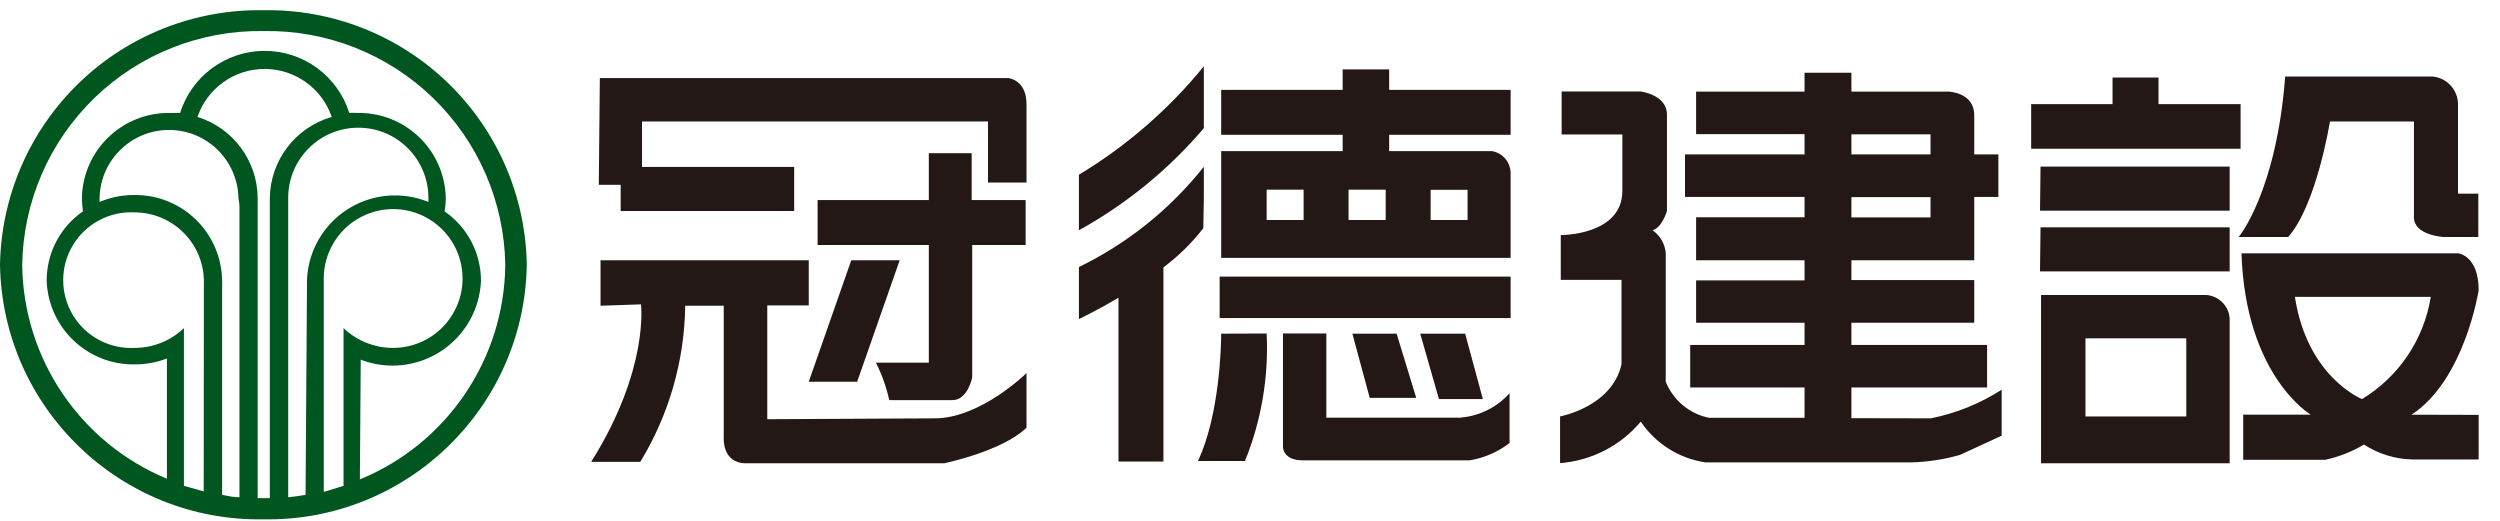
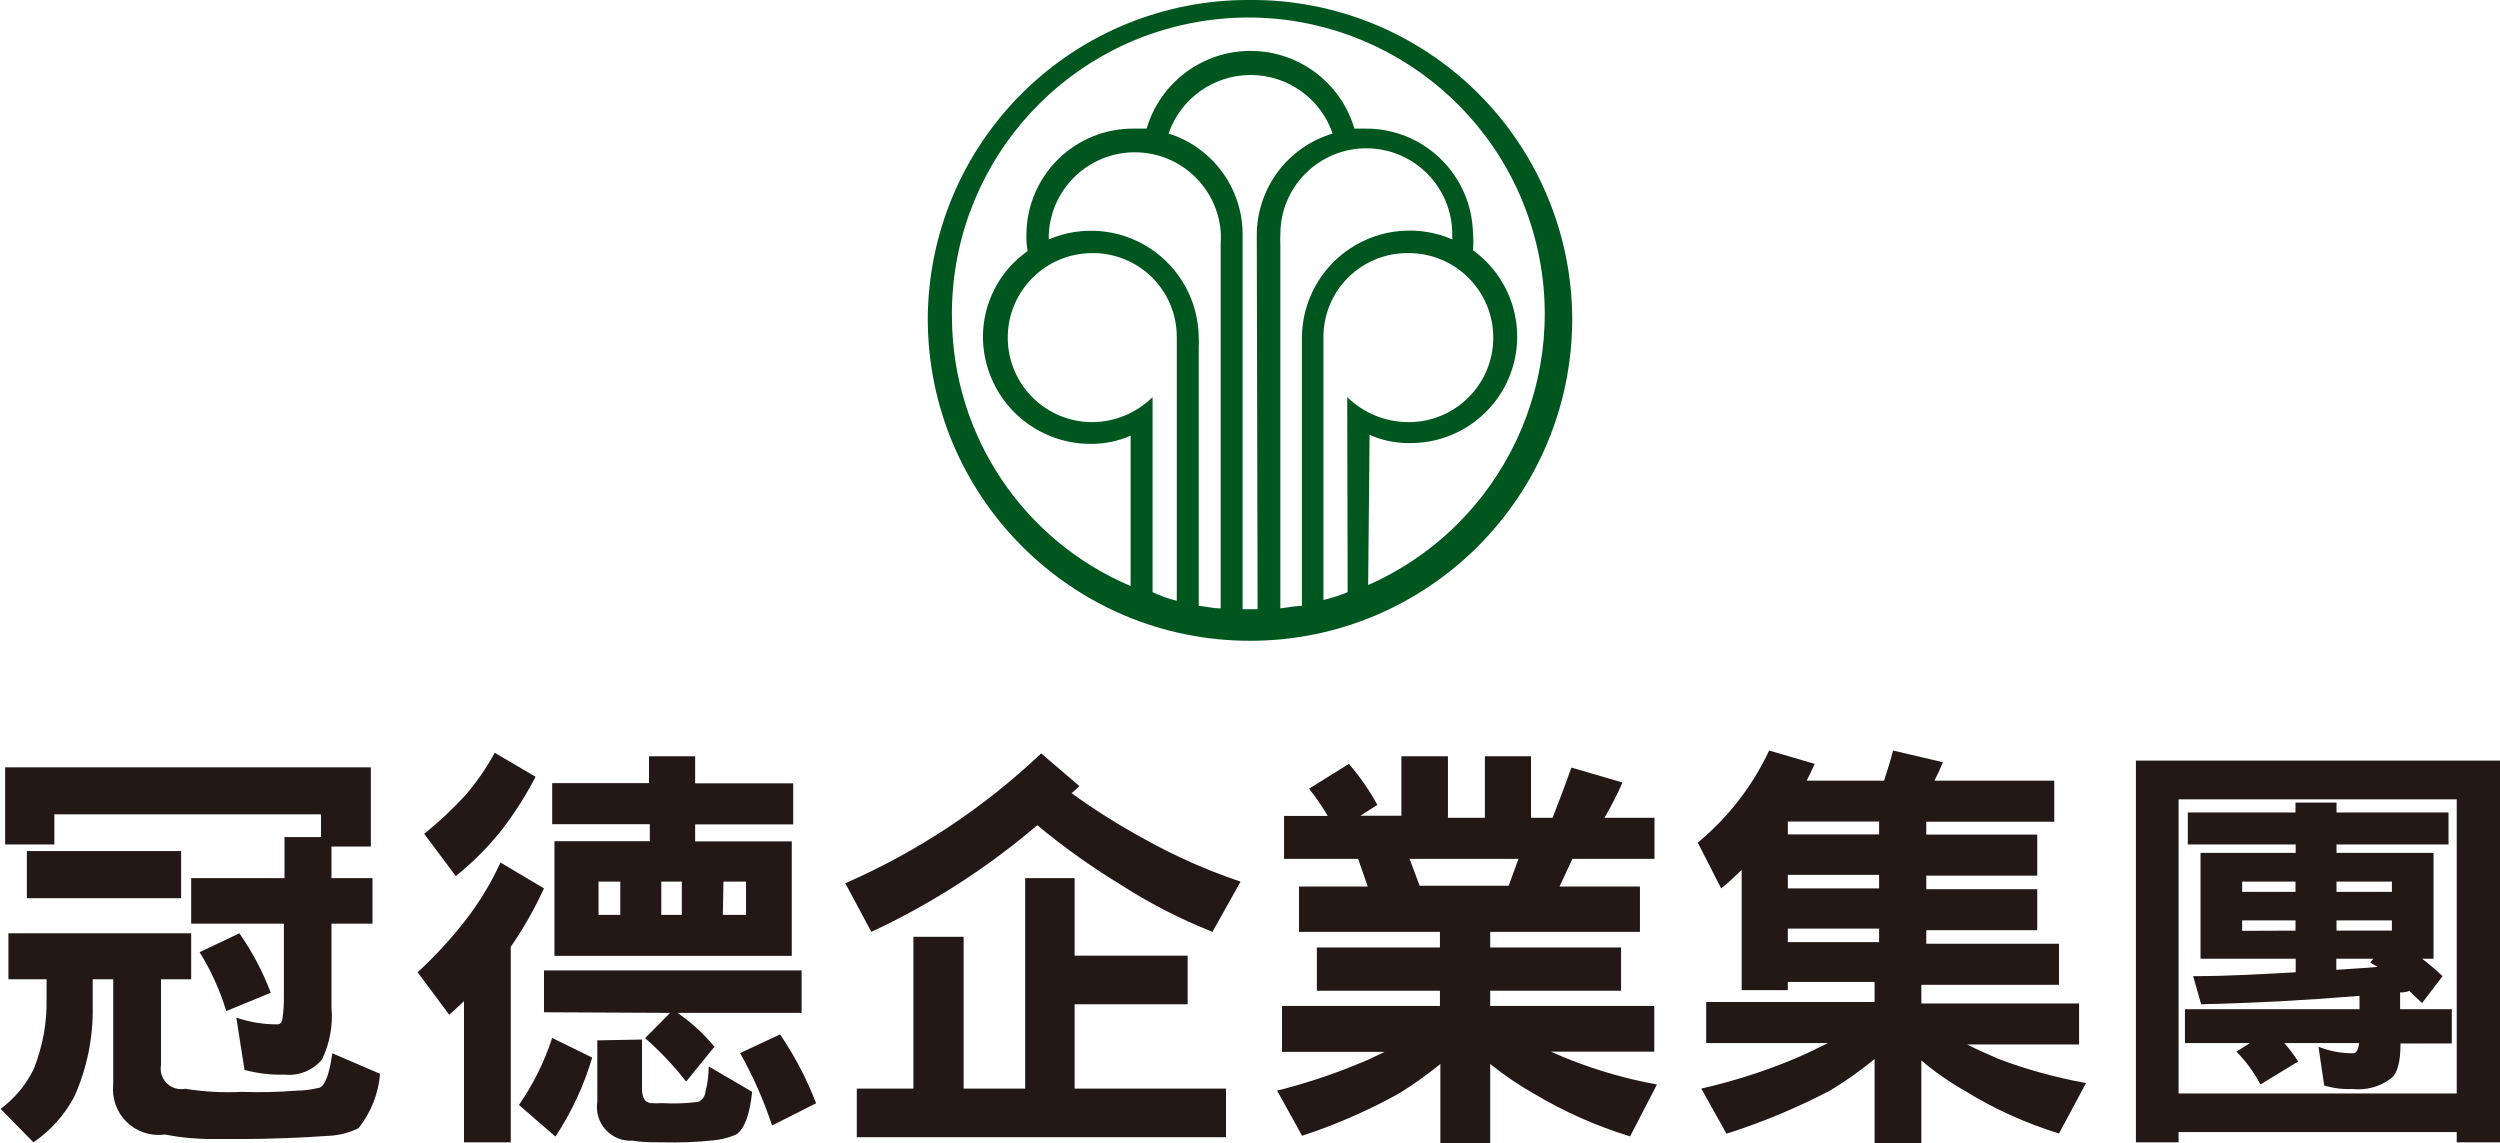
- <svg xmlns="http://www.w3.org/2000/svg" id="圖層_1" data-name="圖層 1" viewBox="0 0 144.08 30">
+ <svg xmlns="http://www.w3.org/2000/svg" id="圖層_1" data-name="圖層 1" viewBox="0 0 121.88 55.69">
  <defs>
-     <style>.cls-1{fill:#231815;}.cls-2{fill:#00561f;}</style>
+     <style>.cls-1{fill:#00561f;}.cls-2{fill:#231815;}</style>
  </defs>
-   <path class="cls-1" d="M58.11,4.5H34.57l-.06,6.15h1.26v1.51h10V9.62H37V7H56.94v3.52h2.22V6C59.16,4.59,58.11,4.5,58.11,4.5ZM53.53,8.83v2.7H47.12v2.59h6.41V20.9H50.48a9.25,9.25,0,0,1,.77,2.16h3.64c.89,0,1.14-1.31,1.14-1.31V14.12h3.08V11.53H56V8.83ZM49.4,22,51.85,15H49.06l-2.45,7Zm-5.18,2.16V17.6h2.39V15h-12v2.62l2.33-.08s.49,3.73-2.87,9.08H36.9a17.72,17.72,0,0,0,2.59-9h2.22v7.6S41.6,26.7,43,26.7H54.41s3.33-.68,4.75-2.05V21.5s-2.64,2.61-5.29,2.61Zm26.07-5.83H87.06V15.94H70.29ZM80.06,4H77.38V5.18h-7V7.77h7v.94h-7v6.15H87.06V10A1.3,1.3,0,0,0,86,8.71H80.06V7.77h7V5.18h-7Zm-4.93,8.68H73V10.93h2.13Zm7.32-1.74h2.13v1.74H82.45Zm-2.59,1.74H77.72V10.93h2.14Zm.63,6.55H77.94l1,3.7h2.68Zm3.75,4.84h-7.8V19.22h-2.5v6.55s0,.76,1.14.76H84.7a5.09,5.09,0,0,0,2.3-1V22.66A4.24,4.24,0,0,1,84.24,24.06Zm.2-4.84H81.85L82.93,23h2.53Zm-14.06,0c0,.62-.08,4.67-1.34,7.34h2.71A17.33,17.33,0,0,0,73,19.22Zm-1-7.87V9.61a20.79,20.79,0,0,1-7.2,5.78v3c.16-.08,1.1-.53,2.28-1.23v9.44h2.59V15.41a12,12,0,0,0,2.3-2.26Zm0-4h0V3.82a27.77,27.77,0,0,1-7.2,6.25v3.2A25.86,25.86,0,0,0,69.41,7.35Zm37.32,16.74V22.33h7.82V19.88h-7.82V18.6h7.08V16.14h-7.08V15h7.08V11.35h1.39V8.9h-1.39V6.64c0-1.32-1.48-1.36-1.48-1.36h-5.6V4.19H104V5.28H97.75V7.73H104V8.9H97.11v2.45H104v1.17H97.75V15H104v1.16H97.75V18.6H104v1.28H97.41v2.45H104v1.75l-5.5,0A3.42,3.42,0,0,1,96,22v-7.1a1.79,1.79,0,0,0-.76-1.63c.55-.15.83-1.11.83-1.11V6.61c0-1.17-1.54-1.34-1.54-1.34H90V7.75h3.5V11c0,2.57-3.55,2.55-3.55,2.55v2.58h3.5V21c-.55,2.45-3.54,3-3.54,3v2.69a6.74,6.74,0,0,0,4.65-2.39,5.46,5.46,0,0,0,3.74,2.35h11.83a11.41,11.41,0,0,0,2.82-.43l2.41-1.11V22.46a11.85,11.85,0,0,1-4.08,1.65Zm0-16.36h4.56V8.9h-4.56Zm0,3.62h4.56v1.17h-4.56Zm10.87.78h10.93V9.6H117.6Zm0,3.5h10.93V13.1H117.6ZM127.13,17h-9.5l0,9.7H128.5V18.51A1.45,1.45,0,0,0,127.13,17ZM126,24h-5.81V19.5H126Zm8.28-17h4.84v5.52c0,1.05,1.71,1.14,1.71,1.14h2V11.16h-1.17V6a1.61,1.61,0,0,0-1.48-1.59h-8.48c-.51,6.66-2.68,9.25-2.68,9.25h2.85C133.51,11.82,134.28,7,134.28,7Zm4.7,16.9c3.07-2,3.87-7.17,3.87-7.17,0-2-1.17-2.13-1.17-2.13h-12.5c.24,7.11,4,9.3,4,9.3h-3.9V26.5H134a7.35,7.35,0,0,0,2.24-.88,5.33,5.33,0,0,0,2.82.86h3.79V23.91ZM136.13,23s-3.16-1.25-3.87-5.89h7.83A8.45,8.45,0,0,1,136.13,23Zm-7-17h-4.73V4.47h-2.65V6h-4.69V8.57h12.07Z" />
-   <path class="cls-2" d="M15.2.59A14.93,14.93,0,0,0,0,15.27,14.93,14.93,0,0,0,15.2,29.93,14.92,14.92,0,0,0,30.36,15.27,14.91,14.91,0,0,0,15.2.59ZM11.74,28.32,10.6,28V18.91a4.1,4.1,0,0,1-2.85,1.14,3.91,3.91,0,1,1,0-7.81,4,4,0,0,1,4,3.91ZM13.8,11.87V28.66c-.35,0-.68-.08-1-.14V16.61a3.33,3.33,0,0,0,0-.46,5,5,0,0,0-5.06-4.91,5,5,0,0,0-2,.4,2.12,2.12,0,0,1,0-.24,4,4,0,0,1,4-3.91,4,4,0,0,1,4,3.91A3.77,3.77,0,0,1,13.8,11.87Zm1.75,16.84c-.11,0-.22,0-.35,0s-.23,0-.35,0V11.4a4.93,4.93,0,0,0-3.47-4.66,4.09,4.09,0,0,1,7.74,0,4.93,4.93,0,0,0-3.57,4.69Zm2.06-.19c-.32.06-.67.1-1,.14V11.87c0-.17,0-.31,0-.47a4,4,0,0,1,8.08,0,2,2,0,0,1,0,.24,5.08,5.08,0,0,0-7,4.51c0,.16,0,.32,0,.46ZM19.8,28l-1.14.35V16.15a4,4,0,1,1,4,3.9,4.12,4.12,0,0,1-2.86-1.14Zm.94-.34.05-6.93a5.1,5.1,0,0,0,6.93-4.55,4.86,4.86,0,0,0-2.1-4,3.94,3.94,0,0,0,.07-.77,5,5,0,0,0-5.07-4.9,3.93,3.93,0,0,0-.49,0,5.11,5.11,0,0,0-9.75,0l-.59,0a5,5,0,0,0-5.07,4.9,6.48,6.48,0,0,0,.06.77,4.85,4.85,0,0,0-2.09,4A5,5,0,0,0,7.75,21a5.09,5.09,0,0,0,1.87-.34l0,6.93A13.51,13.51,0,0,1,1.28,15.27,13.69,13.69,0,0,1,15.2,1.79,13.69,13.69,0,0,1,29.12,15.27,13.51,13.51,0,0,1,20.74,27.63Z" />
+   <path class="cls-1" d="M60.91.13A15.61,15.61,0,0,0,45.2,15.66a15.71,15.71,0,0,0,31.42,0A15.6,15.6,0,0,0,60.91.13ZM57.34,29.42A6.05,6.05,0,0,1,56.16,29V19.49a4.22,4.22,0,0,1-2.94,1.22,4.12,4.12,0,1,1,0-8.24,4.08,4.08,0,0,1,4.12,4.1Zm2.14-17.36V29.79c-.38,0-.73-.1-1.07-.12V17.06a3.85,3.85,0,0,0,0-.49A5.25,5.25,0,0,0,51.1,11.8v-.25a4.2,4.2,0,0,1,8.39,0C59.49,11.75,59.49,11.84,59.48,12.06Zm1.8,17.77c-.12,0-.24,0-.37,0s-.2,0-.36,0V11.55a5.16,5.16,0,0,0-3.61-4.91,4.23,4.23,0,0,1,8,0,5.18,5.18,0,0,0-3.7,5Zm2.11-.16c-.28,0-.67.08-1,.12V12.06a4.75,4.75,0,0,1,0-.51,4.19,4.19,0,0,1,8.38,0v.25a5.25,5.25,0,0,0-7.33,4.77v13.1ZM65.67,29a7.74,7.74,0,0,1-1.18.38V16.57a4.09,4.09,0,0,1,4.16-4.1,4.12,4.12,0,1,1,0,8.24,4.28,4.28,0,0,1-3-1.22Zm1-.34.07-7.33a4.65,4.65,0,0,0,1.94.4,5.19,5.19,0,0,0,3.1-9.4,4.3,4.3,0,0,0,0-.82A5.21,5.21,0,0,0,66.54,6.4H66a5.28,5.28,0,0,0-10.13,0h-.6a5.19,5.19,0,0,0-5.26,5.15,3.6,3.6,0,0,0,.06.82,5.11,5.11,0,0,0-2.18,4.2,5.24,5.24,0,0,0,5.29,5.2,4.74,4.74,0,0,0,1.91-.4l0,7.33a14.28,14.28,0,0,1-8.71-13,14.45,14.45,0,1,1,20.18,13Z" transform="translate(0.03 -0.13)" />
+   <path class="cls-2" d="M9.29,45.63v2.24H7.82v4.18A1,1,0,0,0,9,53.21a13,13,0,0,0,2.75.15,22.87,22.87,0,0,0,2.69-.06,4.55,4.55,0,0,0,1-.12c.34,0,.58-.6.73-1.7l2.33,1a4.91,4.91,0,0,1-1.05,2.65,3.63,3.63,0,0,1-1.39.37c-1.44.1-2.92.16-4.35.16H10.37A12.17,12.17,0,0,1,8,55.44,2.22,2.22,0,0,1,5.49,53V47.87h-1V49.2a10.32,10.32,0,0,1-.89,4.38,6.18,6.18,0,0,1-2,2.24L0,54.19A5.38,5.38,0,0,0,1.6,52.28a8.72,8.72,0,0,0,.64-3.48v-.93H.38V45.63Zm8.76-4.23H16.13v1.54h2v2.22h-2v4.08a4.83,4.83,0,0,1-.46,2.54,2.09,2.09,0,0,1-1.83.74,6.69,6.69,0,0,1-1.95-.23l-.4-2.55a6.13,6.13,0,0,0,2,.33c.13,0,.21-.07.25-.27a7,7,0,0,0,.07-1.12V45.16H9.29V42.94h4.55v-2h1.78V39.83h-13V41.3H.22V37.54H18.05Zm-9.25.22v2.3H1.28v-2.3Zm4.37,6.91L11,49.42A12,12,0,0,0,9.7,46.55l1.94-.92A13.13,13.13,0,0,1,13.17,48.53Z" transform="translate(0.03 -0.13)" />
+   <path class="cls-2" d="M26.49,43.44a18.87,18.87,0,0,1-1.62,2.85v9.53H22.59V48.94c-.28.27-.52.48-.72.66l-1.54-2.07A20.82,20.82,0,0,0,22.66,45a14.45,14.45,0,0,0,1.71-2.82ZM26.08,38a17.42,17.42,0,0,1-1.64,2.58,14.26,14.26,0,0,1-2.25,2.26l-1.54-2.06a18.3,18.3,0,0,0,2-1.87,12.16,12.16,0,0,0,1.44-2.08Zm2.76,13.69a14.37,14.37,0,0,1-1.79,3.85L25.27,54a12.64,12.64,0,0,0,1.62-3.27Zm-2.35-2.21V47.44H39.05v2.07H33a8.74,8.74,0,0,1,1.8,1.65l-1.38,1.7a15.27,15.27,0,0,0-2-2.12l1.22-1.23ZM33.86,37v1.32h4.78v2H33.86v.83h4.71v5.58H27V41.14h4.65v-.83H26.89v-2h4.72V37ZM31.27,50.81V53.2c0,.45.14.67.42.71a4.21,4.21,0,0,0,.56,0A9.48,9.48,0,0,0,34,53.85a.57.57,0,0,0,.36-.49,4.74,4.74,0,0,0,.16-1.24l2.12,1.24c-.12,1.09-.36,1.8-.78,2.08a3.63,3.63,0,0,1-1.07.28,18.51,18.51,0,0,1-2.53.1c-.56,0-1,0-1.44-.08a1.64,1.64,0,0,1-1.73-1.89v-3Zm-1.06-6.08V43.11H29.15v1.62Zm2,0h1V43.11h-1Zm3,0h1.13V43.11H35.24Zm4.52,9.2L37.61,55a19.93,19.93,0,0,0-1.56-3.53L38,50.56A16.14,16.14,0,0,1,39.76,53.93Z" transform="translate(0.03 -0.13)" />
+   <path class="cls-2" d="M52.59,38.45a4.14,4.14,0,0,1-.38.35,32.36,32.36,0,0,0,3.58,2.25,27.33,27.33,0,0,0,4.66,2.06l-1.37,2.45a26,26,0,0,1-4.54-2.34,33.53,33.53,0,0,1-4-2.86,35.71,35.71,0,0,1-8.09,5.2l-1.27-2.37a33.24,33.24,0,0,0,9.55-6.33Zm-.23,4.49v3.78h5.51v2.37H52.36V53.2h7.38v2.37h-18V53.2h2.76V45.8h2.45v7.4h3V42.94Z" transform="translate(0.03 -0.13)" />
+   <path class="cls-2" d="M66.18,42H62.57V39.91H64.7a10.79,10.79,0,0,0-.91-1.33l1.94-1.21a11.34,11.34,0,0,1,1.39,2l-.83.53h2V37h2.27v3h1.8V37h2.25v3h1.05c.32-.81.62-1.6.92-2.45l2.49.73a17.16,17.16,0,0,1-.88,1.72h2.44V42h-4L76,43.35h3.92v2.21H72.62v.76H79v2.11H72.62v.74h8V51.4H75.58c.33.16.66.28,1,.42A22.21,22.21,0,0,0,80.75,53l-1.31,2.53a21.23,21.23,0,0,1-4.67-2.07A15.94,15.94,0,0,1,72.62,52v3.87H70.19V52a19.59,19.59,0,0,1-2,1.43,27.23,27.23,0,0,1-4.74,2.07l-1.22-2.2a28.35,28.35,0,0,0,4.09-1.36c.43-.17.81-.37,1.15-.53h-5V49.17h7.7v-.74h-6V46.32h6v-.76H63.3V43.35h3.35Zm2.51,0,.49,1.31h4.34L74,42Z" transform="translate(0.03 -0.13)" />
+   <path class="cls-2" d="M88.44,37.37c-.13.3-.27.57-.39.82h3.77c.16-.48.32-1,.44-1.47l2.43.57c-.14.33-.27.63-.41.9h5.84v2H93.88v.63h5.41v2H93.88v.66h5.41v2H93.88v.66h6.47v2H93.64v.91h7.69v2H95.87c.48.25,1,.47,1.52.7a23.94,23.94,0,0,0,4.28,1.18l-1.32,2.46a19.94,19.94,0,0,1-4.64-2.11,13.63,13.63,0,0,1-2.07-1.45v4.06H91.36V51.76a18.1,18.1,0,0,1-2.16,1.53,31.44,31.44,0,0,1-5.06,2.11l-1.23-2.2a27.88,27.88,0,0,0,4.47-1.42c.62-.26,1.19-.54,1.71-.8H83.15v-2h8.21V48H87.13v.4H84.88V42.54c-.34.33-.65.62-1,.9l-1.14-2.23a13,13,0,0,0,3.48-4.49Zm3.14,2.81H87.13v.63h4.45Zm0,2.6H87.13v.66h4.45Zm0,2.62H87.13v.66h4.45Z" transform="translate(0.03 -0.13)" />
+   <path class="cls-2" d="M121.85,55.82h-2.11v-.5H106.18v.5H104.1V37.21h17.75Zm-2.11-2.38V39.1H106.18V53.44Zm-7.86-13.7v-.48h2v.48h5.46V41.3h-5.46v.41h4.73v5.16h-.56a11.2,11.2,0,0,1,1,.85l-1,1.31c-.21-.2-.41-.38-.62-.59a1.08,1.08,0,0,1-.45.07v.82h2.52V51H117c0,.92-.15,1.49-.5,1.73a2.6,2.6,0,0,1-1.84.49,4.05,4.05,0,0,1-1.38-.17L113,51.16a4.49,4.49,0,0,0,1.69.32c.15,0,.26-.17.29-.5h-3.65a6.45,6.45,0,0,1,.68.9L110.17,53A6.69,6.69,0,0,0,109,51.4l.66-.42h-3.17V49.33H115v-.65c-2.53.21-5.09.35-7.72.41l-.39-1.37c1.7,0,3.38-.1,5-.19v-.66h-4.64V41.71h4.64V41.3h-5.26V39.74Zm0,3.87v-.5h-2.6v.5Zm0,1.89V45h-2.6v.51Zm2-1.89h2.7v-.5h-2.7Zm0,1.89h2.7V45h-2.7Zm2,1.77-.36-.22.16-.18h-1.81v.54C114.55,47.36,115.21,47.33,115.89,47.27Z" transform="translate(0.03 -0.13)" />
+   <path class="cls-2" d="M66,49.55" transform="translate(0.03 -0.13)" />
</svg>
